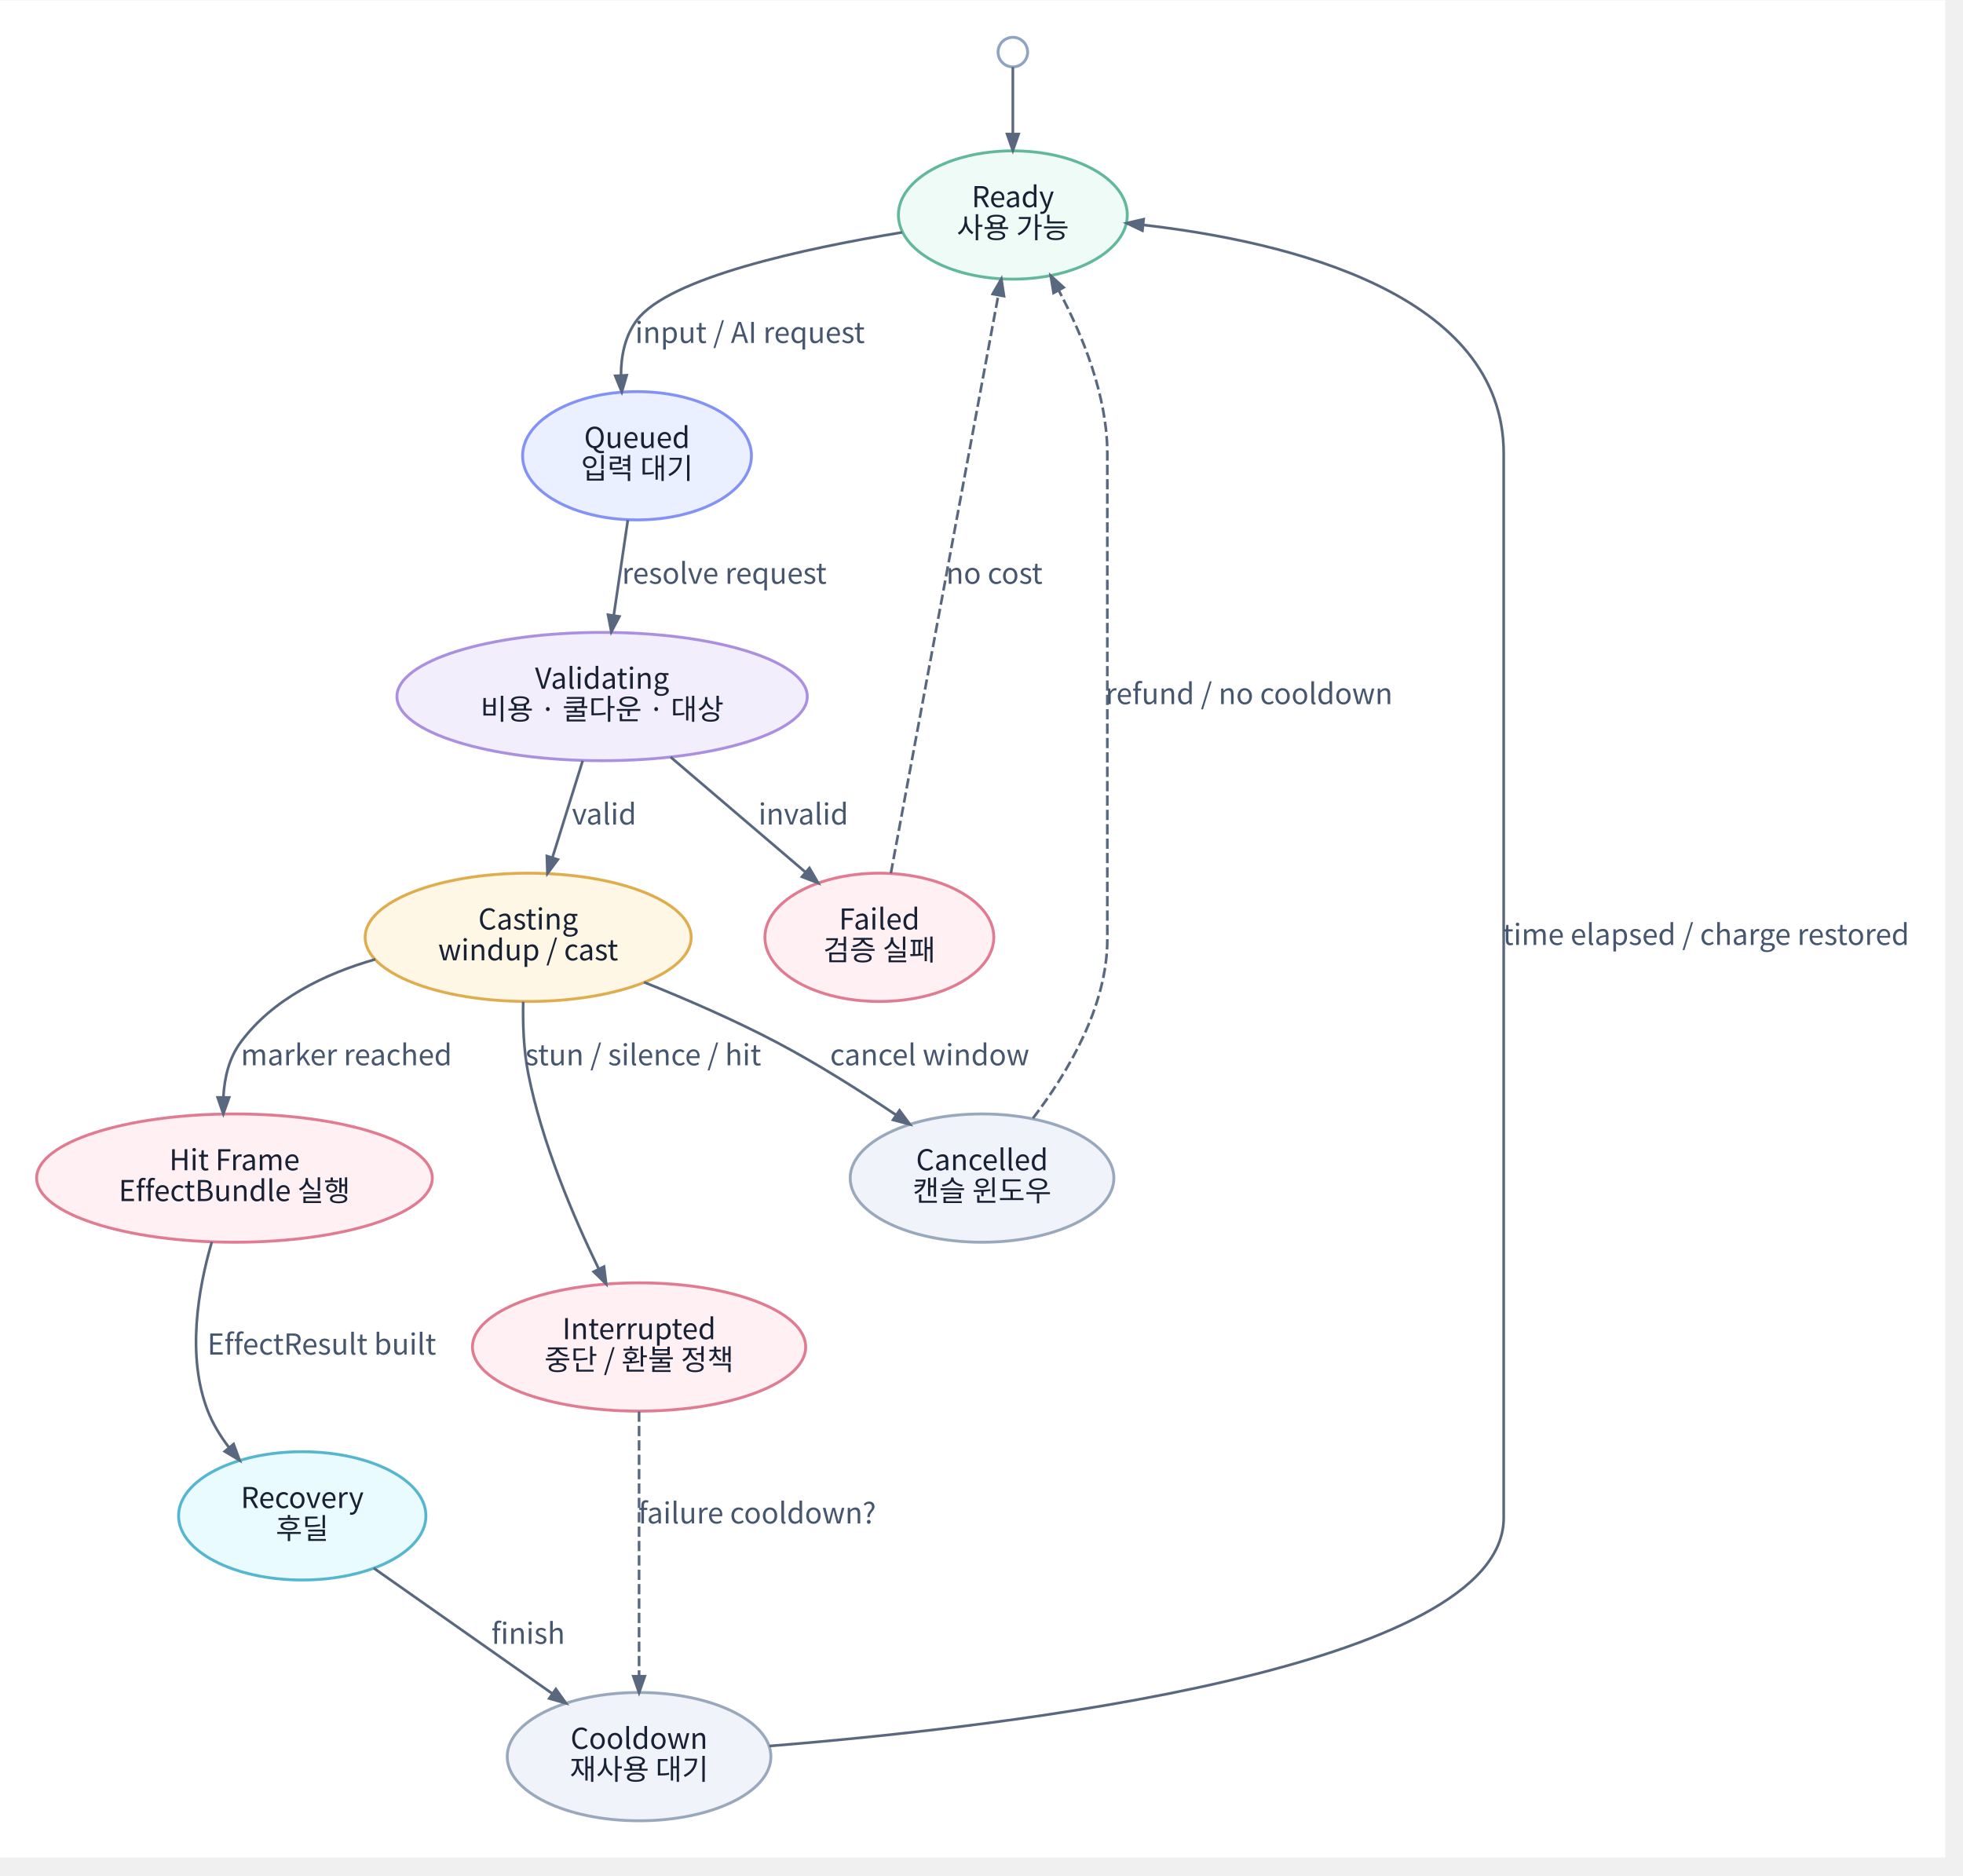
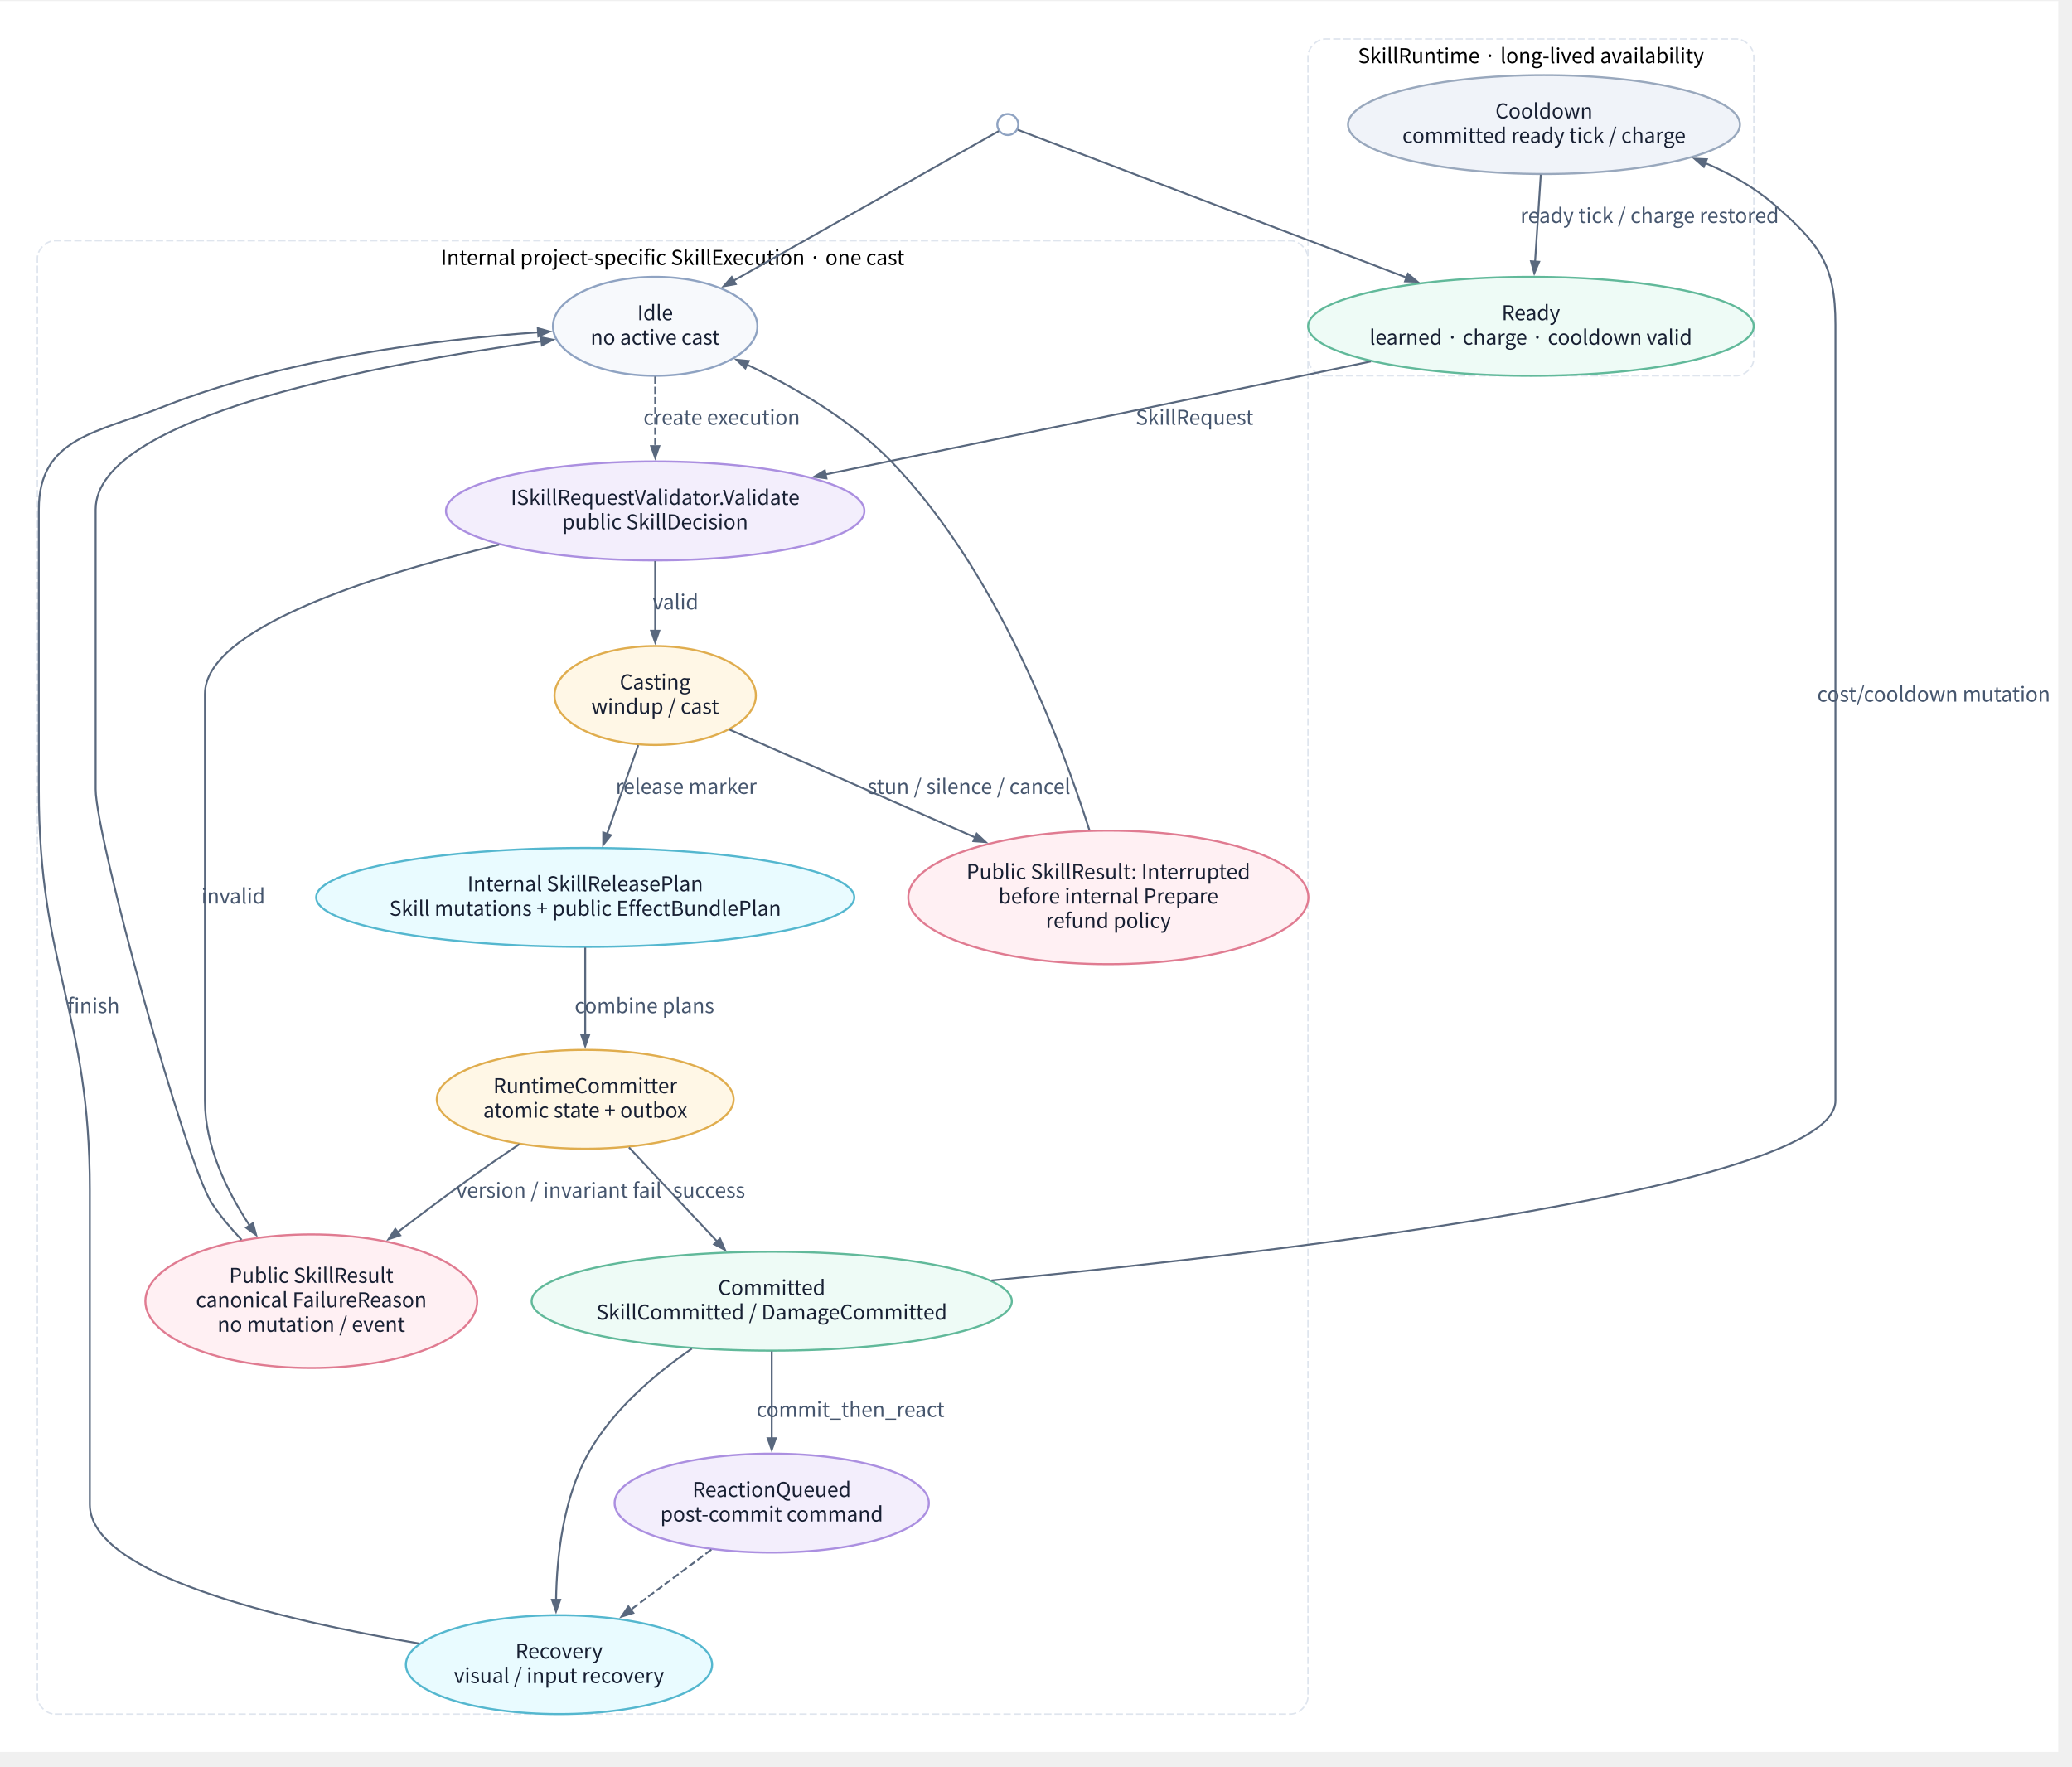
- <svg xmlns="http://www.w3.org/2000/svg" width="964pt" height="921pt" viewBox="8.64 8.64 955.81 912.84">
-   <g id="graph0" class="graph" transform="scale(1 1) rotate(0) translate(26.64 894.84)">
-     <polygon fill="#ffffff" stroke="transparent" points="-18,18 -18,-886.2 929.17,-886.2 929.17,18 -18,18" />
+ <svg xmlns="http://www.w3.org/2000/svg" width="1430pt" height="1219pt" viewBox="9.00 9.00 1422.00 1210.00">
+   <g id="graph0" class="graph" transform="scale(1 1) rotate(0) translate(26.64 1192.3)">
+     <polygon fill="#ffffff" stroke="none" points="-18,18 -18,-1183.66 1394.93,-1183.66 1394.93,18 -18,18" />
+     <g id="clust1" class="cluster">
+       <path fill="#ffffff" stroke="#dfe5ee" stroke-dasharray="5,2" d="M892,-926.49C892,-926.49 1174,-926.49 1174,-926.49 1180,-926.49 1186,-932.49 1186,-938.49 1186,-938.49 1186,-1145.66 1186,-1145.66 1186,-1151.66 1180,-1157.66 1174,-1157.66 1174,-1157.66 892,-1157.66 892,-1157.66 886,-1157.66 880,-1151.66 880,-1145.66 880,-1145.66 880,-938.49 880,-938.49 880,-932.49 886,-926.49 892,-926.49" />
+       <text xml:space="preserve" text-anchor="middle" x="1033" y="-1141.06" font-family="Noto Sans CJK KR" font-size="14.00">SkillRuntime · long-lived availability</text>
+     </g>
+     <g id="clust2" class="cluster">
+       <path fill="#ffffff" stroke="#dfe5ee" stroke-dasharray="5,2" d="M20,-8C20,-8 868,-8 868,-8 874,-8 880,-14 880,-20 880,-20 880,-1007.18 880,-1007.18 880,-1013.18 874,-1019.18 868,-1019.18 868,-1019.18 20,-1019.18 20,-1019.18 14,-1019.18 8,-1013.18 8,-1007.18 8,-1007.18 8,-20 8,-20 8,-14 14,-8 20,-8" />
+       <text xml:space="preserve" text-anchor="middle" x="444" y="-1002.58" font-family="Noto Sans CJK KR" font-size="14.00">Internal project-specific SkillExecution · one cast</text>
+     </g>
    <g id="node1" class="node">
-       <ellipse fill="#ffffff" stroke="#8fa3c2" stroke-width="1.4" cx="475.17" cy="-861" rx="7.2" ry="7.2" />
+       <ellipse fill="#ffffff" stroke="#8fa3c2" stroke-width="1.4" cx="674" cy="-1098.92" rx="7.2" ry="7.2" />
    </g>
    <g id="node2" class="node">
-       <ellipse fill="#eefbf6" stroke="#61b99a" stroke-width="1.4" cx="475.17" cy="-781.69" rx="55.72" ry="31.23" />
-       <text text-anchor="middle" x="475.17" y="-785.49" font-family="Noto Sans CJK KR" font-size="14.00" fill="#182033">Ready</text>
-       <text text-anchor="middle" x="475.17" y="-770.49" font-family="Noto Sans CJK KR" font-size="14.00" fill="#182033">사용 가능</text>
+       <ellipse fill="#eefbf6" stroke="#61b99a" stroke-width="1.4" cx="1033" cy="-960.43" rx="152.91" ry="33.94" />
+       <text xml:space="preserve" text-anchor="middle" x="1033" y="-964.63" font-family="Noto Sans CJK KR" font-size="14.00" fill="#182033">Ready</text>
+       <text xml:space="preserve" text-anchor="middle" x="1033" y="-947.83" font-family="Noto Sans CJK KR" font-size="14.00" fill="#182033">learned · charge · cooldown valid</text>
    </g>
    <g id="edge1" class="edge">
-       <path fill="none" stroke="#59687e" stroke-width="1.3" d="M475.17,-853.68C475.17,-846.4 475.17,-833.83 475.17,-821.27" />
-       <polygon fill="#59687e" stroke="#59687e" stroke-width="1.3" points="477.97,-821.08 475.17,-813.08 472.37,-821.08 477.97,-821.08" />
+       <path fill="none" stroke="#59687e" stroke-width="1.3" d="M680.85,-1095.31C713.36,-1082.95 854.34,-1029.36 947.76,-993.84" />
+       <polygon fill="#59687e" stroke="#59687e" stroke-width="1.3" points="948.61,-996.51 955.09,-991.05 946.62,-991.28 948.61,-996.51" />
+     </g>
+     <g id="node4" class="node">
+       <ellipse fill="#f7f9fc" stroke="#8fa3c2" stroke-width="1.4" cx="432" cy="-960.43" rx="70.16" ry="33.94" />
+       <text xml:space="preserve" text-anchor="middle" x="432" y="-964.63" font-family="Noto Sans CJK KR" font-size="14.00" fill="#182033">Idle</text>
+       <text xml:space="preserve" text-anchor="middle" x="432" y="-947.83" font-family="Noto Sans CJK KR" font-size="14.00" fill="#182033">no active cast</text>
+     </g>
+     <g id="edge2" class="edge">
+       <path fill="none" stroke="#59687e" stroke-width="1.3" d="M667.77,-1094.41C642.66,-1080.24 547.17,-1026.39 485.69,-991.71" />
+       <polygon fill="#59687e" stroke="#59687e" stroke-width="1.3" points="487.3,-989.41 478.96,-987.92 484.55,-994.29 487.3,-989.41" />
+     </g>
+     <g id="node5" class="node">
+       <ellipse fill="#f3eefc" stroke="#ab8fe0" stroke-width="1.4" cx="432" cy="-833.75" rx="143.58" ry="33.94" />
+       <text xml:space="preserve" text-anchor="middle" x="432" y="-837.95" font-family="Noto Sans CJK KR" font-size="14.00" fill="#182033">ISkillRequestValidator.Validate</text>
+       <text xml:space="preserve" text-anchor="middle" x="432" y="-821.15" font-family="Noto Sans CJK KR" font-size="14.00" fill="#182033">public SkillDecision</text>
+     </g>
+     <g id="edge3" class="edge">
+       <path fill="none" stroke="#59687e" stroke-width="1.3" d="M923.21,-936.35C907.37,-933.04 891.27,-929.67 876,-926.49 765.03,-903.39 638.42,-877.25 548.87,-858.8" />
+       <polygon fill="#59687e" stroke="#59687e" stroke-width="1.3" points="549.56,-856.08 541.16,-857.21 548.43,-861.57 549.56,-856.08" />
+       <text xml:space="preserve" text-anchor="middle" x="802.17" y="-892.89" font-family="Noto Sans CJK KR" font-size="14.00" fill="#46566e">SkillRequest</text>
    </g>
    <g id="node3" class="node">
-       <ellipse fill="#eaf0ff" stroke="#8292f7" stroke-width="1.4" cx="292.17" cy="-664.47" rx="55.72" ry="31.23" />
-       <text text-anchor="middle" x="292.17" y="-668.27" font-family="Noto Sans CJK KR" font-size="14.00" fill="#182033">Queued</text>
-       <text text-anchor="middle" x="292.17" y="-653.27" font-family="Noto Sans CJK KR" font-size="14.00" fill="#182033">입력 대기</text>
+       <ellipse fill="#f0f3f9" stroke="#99a8bd" stroke-width="1.4" cx="1042" cy="-1098.92" rx="134.49" ry="33.94" />
+       <text xml:space="preserve" text-anchor="middle" x="1042" y="-1103.12" font-family="Noto Sans CJK KR" font-size="14.00" fill="#182033">Cooldown</text>
+       <text xml:space="preserve" text-anchor="middle" x="1042" y="-1086.32" font-family="Noto Sans CJK KR" font-size="14.00" fill="#182033">committed ready tick / charge</text>
    </g>
-     <g id="edge2" class="edge">
-       <path fill="none" stroke="#59687e" stroke-width="1.3" d="M421.27,-773.23C373.13,-765.33 307.85,-751.14 292.17,-730.58 286.33,-722.92 284.37,-713.16 284.36,-703.53" />
-       <polygon fill="#59687e" stroke="#59687e" stroke-width="1.3" points="287.16,-703.66 284.77,-695.53 281.57,-703.37 287.16,-703.66" />
-       <text text-anchor="middle" x="347.17" y="-719.38" font-family="Noto Sans CJK KR" font-size="14.00" fill="#46566e">input / AI request</text>
-     </g>
-     <g id="node4" class="node">
-       <ellipse fill="#f3eefc" stroke="#ab8fe0" stroke-width="1.4" cx="275.17" cy="-547.24" rx="99.9" ry="31.23" />
-       <text text-anchor="middle" x="275.17" y="-551.04" font-family="Noto Sans CJK KR" font-size="14.00" fill="#182033">Validating</text>
-       <text text-anchor="middle" x="275.17" y="-536.04" font-family="Noto Sans CJK KR" font-size="14.00" fill="#182033">비용 · 쿨다운 · 대상</text>
-     </g>
-     <g id="edge3" class="edge">
-       <path fill="none" stroke="#59687e" stroke-width="1.3" d="M287.7,-633.19C285.61,-619.01 283.09,-601.96 280.87,-586.87" />
-       <polygon fill="#59687e" stroke="#59687e" stroke-width="1.3" points="283.6,-586.22 279.66,-578.71 278.06,-587.03 283.6,-586.22" />
-       <text text-anchor="middle" x="334.67" y="-602.15" font-family="Noto Sans CJK KR" font-size="14.00" fill="#46566e">resolve request</text>
-     </g>
-     <g id="node5" class="node">
-       <ellipse fill="#fff7e6" stroke="#e0ad4e" stroke-width="1.4" cx="239.17" cy="-430.01" rx="79.39" ry="31.23" />
-       <text text-anchor="middle" x="239.17" y="-433.81" font-family="Noto Sans CJK KR" font-size="14.00" fill="#182033">Casting</text>
-       <text text-anchor="middle" x="239.17" y="-418.81" font-family="Noto Sans CJK KR" font-size="14.00" fill="#182033">windup / cast</text>
+     <g id="edge19" class="edge">
+       <path fill="none" stroke="#59687e" stroke-width="1.3" d="M1039.8,-1064.53C1038.61,-1046.52 1037.13,-1024.08 1035.86,-1004.74" />
+       <polygon fill="#59687e" stroke="#59687e" stroke-width="1.3" points="1038.66,-1004.71 1035.34,-996.91 1033.07,-1005.08 1038.66,-1004.71" />
+       <text xml:space="preserve" text-anchor="middle" x="1114.49" y="-1031.38" font-family="Noto Sans CJK KR" font-size="14.00" fill="#46566e">ready tick / charge restored</text>
    </g>
    <g id="edge4" class="edge">
-       <path fill="none" stroke="#59687e" stroke-width="1.3" d="M265.71,-515.97C261.2,-501.54 255.77,-484.15 250.99,-468.86" />
-       <polygon fill="#59687e" stroke="#59687e" stroke-width="1.3" points="253.62,-467.89 248.56,-461.09 248.28,-469.56 253.62,-467.89" />
-       <text text-anchor="middle" x="276.17" y="-484.93" font-family="Noto Sans CJK KR" font-size="14.00" fill="#46566e">valid</text>
+       <path fill="none" stroke="#59687e" stroke-width="1.3" stroke-dasharray="5,2" d="M432,-926.02C432,-911.21 432,-893.59 432,-877.81" />
+       <polygon fill="#59687e" stroke="#59687e" stroke-width="1.3" points="434.8,-878.22 432,-870.22 429.2,-878.22 434.8,-878.22" />
+       <text xml:space="preserve" text-anchor="middle" x="477.66" y="-892.89" font-family="Noto Sans CJK KR" font-size="14.00" fill="#46566e">create execution</text>
+     </g>
+     <g id="node6" class="node">
+       <ellipse fill="#fff7e6" stroke="#e0ad4e" stroke-width="1.4" cx="432" cy="-707.07" rx="69.08" ry="33.94" />
+       <text xml:space="preserve" text-anchor="middle" x="432" y="-711.27" font-family="Noto Sans CJK KR" font-size="14.00" fill="#182033">Casting</text>
+       <text xml:space="preserve" text-anchor="middle" x="432" y="-694.47" font-family="Noto Sans CJK KR" font-size="14.00" fill="#182033">windup / cast</text>
+     </g>
+     <g id="edge5" class="edge">
+       <path fill="none" stroke="#59687e" stroke-width="1.3" d="M432,-799.34C432,-784.53 432,-766.91 432,-751.13" />
+       <polygon fill="#59687e" stroke="#59687e" stroke-width="1.3" points="434.8,-751.54 432,-743.54 429.2,-751.54 434.8,-751.54" />
+       <text xml:space="preserve" text-anchor="middle" x="446" y="-766.21" font-family="Noto Sans CJK KR" font-size="14.00" fill="#46566e">valid</text>
+     </g>
+     <g id="node12" class="node">
+       <ellipse fill="#fff0f3" stroke="#e07b91" stroke-width="1.4" cx="196" cy="-291.39" rx="113.88" ry="45.82" />
+       <text xml:space="preserve" text-anchor="middle" x="196" y="-303.99" font-family="Noto Sans CJK KR" font-size="14.00" fill="#182033">Public SkillResult</text>
+       <text xml:space="preserve" text-anchor="middle" x="196" y="-287.19" font-family="Noto Sans CJK KR" font-size="14.00" fill="#182033">canonical FailureReason</text>
+       <text xml:space="preserve" text-anchor="middle" x="196" y="-270.39" font-family="Noto Sans CJK KR" font-size="14.00" fill="#182033">no mutation / event</text>
+     </g>
+     <g id="edge6" class="edge">
+       <path fill="none" stroke="#59687e" stroke-width="1.3" d="M324.79,-810.57C235.55,-788.92 123,-752.76 123,-708.07 123,-708.07 123,-708.07 123,-428.95 123,-398.15 137.62,-367.57 153.77,-343.18" />
+       <polygon fill="#59687e" stroke="#59687e" stroke-width="1.3" points="155.95,-344.96 158.17,-336.78 151.33,-341.78 155.95,-344.96" />
+       <text xml:space="preserve" text-anchor="middle" x="142.44" y="-564.31" font-family="Noto Sans CJK KR" font-size="14.00" fill="#46566e">invalid</text>
+     </g>
+     <g id="node7" class="node">
+       <ellipse fill="#e9fbff" stroke="#54b7cf" stroke-width="1.4" cx="384" cy="-568.51" rx="184.65" ry="33.94" />
+       <text xml:space="preserve" text-anchor="middle" x="384" y="-572.71" font-family="Noto Sans CJK KR" font-size="14.00" fill="#182033">Internal SkillReleasePlan</text>
+       <text xml:space="preserve" text-anchor="middle" x="384" y="-555.91" font-family="Noto Sans CJK KR" font-size="14.00" fill="#182033">Skill mutations + public EffectBundlePlan</text>
+     </g>
+     <g id="edge7" class="edge">
+       <path fill="none" stroke="#59687e" stroke-width="1.3" d="M420.38,-673.01C413.94,-654.7 405.87,-631.72 398.96,-612.08" />
+       <polygon fill="#59687e" stroke="#59687e" stroke-width="1.3" points="401.63,-611.21 396.33,-604.59 396.34,-613.07 401.63,-611.21" />
+       <text xml:space="preserve" text-anchor="middle" x="453.3" y="-639.53" font-family="Noto Sans CJK KR" font-size="14.00" fill="#46566e">release marker</text>
+     </g>
+     <g id="node13" class="node">
+       <ellipse fill="#fff0f3" stroke="#e07b91" stroke-width="1.4" cx="743" cy="-568.51" rx="137.28" ry="45.82" />
+       <text xml:space="preserve" text-anchor="middle" x="743" y="-581.11" font-family="Noto Sans CJK KR" font-size="14.00" fill="#182033">Public SkillResult: Interrupted</text>
+       <text xml:space="preserve" text-anchor="middle" x="743" y="-564.31" font-family="Noto Sans CJK KR" font-size="14.00" fill="#182033">before internal Prepare</text>
+       <text xml:space="preserve" text-anchor="middle" x="743" y="-547.51" font-family="Noto Sans CJK KR" font-size="14.00" fill="#182033">refund policy</text>
+     </g>
+     <g id="edge8" class="edge">
+       <path fill="none" stroke="#59687e" stroke-width="1.3" d="M483.01,-683.67C528.63,-663.64 596.59,-633.8 651.59,-609.65" />
+       <polygon fill="#59687e" stroke="#59687e" stroke-width="1.3" points="652.65,-612.24 658.85,-606.46 650.4,-607.11 652.65,-612.24" />
+       <text xml:space="preserve" text-anchor="middle" x="647.37" y="-639.53" font-family="Noto Sans CJK KR" font-size="14.00" fill="#46566e">stun / silence / cancel</text>
+     </g>
+     <g id="node8" class="node">
+       <ellipse fill="#fff7e6" stroke="#e0ad4e" stroke-width="1.4" cx="384" cy="-429.95" rx="101.88" ry="33.94" />
+       <text xml:space="preserve" text-anchor="middle" x="384" y="-434.15" font-family="Noto Sans CJK KR" font-size="14.00" fill="#182033">RuntimeCommitter</text>
+       <text xml:space="preserve" text-anchor="middle" x="384" y="-417.35" font-family="Noto Sans CJK KR" font-size="14.00" fill="#182033">atomic state + outbox</text>
+     </g>
+     <g id="edge9" class="edge">
+       <path fill="none" stroke="#59687e" stroke-width="1.3" d="M384,-534.1C384,-516.08 384,-493.63 384,-474.28" />
+       <polygon fill="#59687e" stroke="#59687e" stroke-width="1.3" points="386.8,-474.45 384,-466.45 381.2,-474.45 386.8,-474.45" />
+       <text xml:space="preserve" text-anchor="middle" x="424.63" y="-489.09" font-family="Noto Sans CJK KR" font-size="14.00" fill="#46566e">combine plans</text>
    </g>
    <g id="node9" class="node">
-       <ellipse fill="#fff0f3" stroke="#e07b91" stroke-width="1.4" cx="410.17" cy="-430.01" rx="55.72" ry="31.23" />
-       <text text-anchor="middle" x="410.17" y="-433.81" font-family="Noto Sans CJK KR" font-size="14.00" fill="#182033">Failed</text>
-       <text text-anchor="middle" x="410.17" y="-418.81" font-family="Noto Sans CJK KR" font-size="14.00" fill="#182033">검증 실패</text>
+       <ellipse fill="#eefbf6" stroke="#61b99a" stroke-width="1.4" cx="512" cy="-291.39" rx="164.77" ry="33.94" />
+       <text xml:space="preserve" text-anchor="middle" x="512" y="-295.59" font-family="Noto Sans CJK KR" font-size="14.00" fill="#182033">Committed</text>
+       <text xml:space="preserve" text-anchor="middle" x="512" y="-278.79" font-family="Noto Sans CJK KR" font-size="14.00" fill="#182033">SkillCommitted / DamageCommitted</text>
    </g>
-     <g id="edge5" class="edge">
-       <path fill="none" stroke="#59687e" stroke-width="1.3" d="M308.54,-517.76C328.49,-500.73 353.85,-479.08 374.24,-461.68" />
-       <polygon fill="#59687e" stroke="#59687e" stroke-width="1.3" points="376.13,-463.75 380.4,-456.42 372.49,-459.49 376.13,-463.75" />
-       <text text-anchor="middle" x="373.17" y="-484.93" font-family="Noto Sans CJK KR" font-size="14.00" fill="#46566e">invalid</text>
+     <g id="edge10" class="edge">
+       <path fill="none" stroke="#59687e" stroke-width="1.3" d="M414.01,-396.93C432.12,-377.61 455.35,-352.83 474.64,-332.24" />
+       <polygon fill="#59687e" stroke="#59687e" stroke-width="1.3" points="476.52,-334.34 479.94,-326.59 472.43,-330.51 476.52,-334.34" />
+       <text xml:space="preserve" text-anchor="middle" x="468.99" y="-362.41" font-family="Noto Sans CJK KR" font-size="14.00" fill="#46566e">success</text>
    </g>
-     <g id="node6" class="node">
-       <ellipse fill="#fff0f3" stroke="#e07b91" stroke-width="1.4" cx="96.17" cy="-312.79" rx="96.33" ry="31.23" />
-       <text text-anchor="middle" x="96.17" y="-316.59" font-family="Noto Sans CJK KR" font-size="14.00" fill="#182033">Hit Frame</text>
-       <text text-anchor="middle" x="96.17" y="-301.59" font-family="Noto Sans CJK KR" font-size="14.00" fill="#182033">EffectBundle 실행</text>
+     <g id="edge11" class="edge">
+       <path fill="none" stroke="#59687e" stroke-width="1.3" d="M338.81,-399.17C327.36,-391.44 315.14,-383.02 303.98,-375.01 287.92,-363.46 270.81,-350.63 255.05,-338.58" />
+       <polygon fill="#59687e" stroke="#59687e" stroke-width="1.3" points="257.04,-336.58 248.99,-333.93 253.64,-341.02 257.04,-336.58" />
+       <text xml:space="preserve" text-anchor="middle" x="365.99" y="-362.41" font-family="Noto Sans CJK KR" font-size="14.00" fill="#46566e">version / invariant fail</text>
    </g>
-     <g id="edge7" class="edge">
-       <path fill="none" stroke="#59687e" stroke-width="1.3" d="M164.76,-419.31C139.97,-412.21 114.74,-399.97 99.17,-378.9 93.55,-371.3 91.28,-361.73 90.77,-352.28" />
-       <polygon fill="#59687e" stroke="#59687e" stroke-width="1.3" points="93.57,-352.05 90.73,-344.06 87.97,-352.07 93.57,-352.05" />
-       <text text-anchor="middle" x="150.67" y="-367.7" font-family="Noto Sans CJK KR" font-size="14.00" fill="#46566e">marker reached</text>
+     <g id="edge12" class="edge">
+       <path fill="none" stroke="#59687e" stroke-width="1.3" d="M662.81,-305.61C876.57,-326.43 1242,-370.56 1242,-428.95 1242,-961.43 1242,-961.43 1242,-961.43 1242,-1002.6 1231.09,-1017 1200,-1043.98 1186.2,-1055.94 1169.62,-1065.29 1152.47,-1072.58" />
+       <polygon fill="#59687e" stroke="#59687e" stroke-width="1.3" points="1151.66,-1069.88 1145.28,-1075.47 1153.75,-1075.08 1151.66,-1069.88" />
+       <text xml:space="preserve" text-anchor="middle" x="1309.46" y="-702.87" font-family="Noto Sans CJK KR" font-size="14.00" fill="#46566e">cost/cooldown mutation</text>
    </g>
    <g id="node10" class="node">
-       <ellipse fill="#fff0f3" stroke="#e07b91" stroke-width="1.4" cx="293.17" cy="-230.56" rx="81.13" ry="31.23" />
-       <text text-anchor="middle" x="293.17" y="-234.36" font-family="Noto Sans CJK KR" font-size="14.00" fill="#182033">Interrupted</text>
-       <text text-anchor="middle" x="293.17" y="-219.36" font-family="Noto Sans CJK KR" font-size="14.00" fill="#182033">중단 / 환불 정책</text>
+       <ellipse fill="#f3eefc" stroke="#ab8fe0" stroke-width="1.4" cx="512" cy="-152.82" rx="107.85" ry="33.94" />
+       <text xml:space="preserve" text-anchor="middle" x="512" y="-157.02" font-family="Noto Sans CJK KR" font-size="14.00" fill="#182033">ReactionQueued</text>
+       <text xml:space="preserve" text-anchor="middle" x="512" y="-140.22" font-family="Noto Sans CJK KR" font-size="14.00" fill="#182033">post-commit command</text>
    </g>
-     <g id="edge8" class="edge">
-       <path fill="none" stroke="#59687e" stroke-width="1.3" d="M236.75,-398.63C236.51,-387.6 236.97,-375.11 239.17,-363.9 245.75,-330.33 260.91,-294.53 273.5,-268.64" />
-       <polygon fill="#59687e" stroke="#59687e" stroke-width="1.3" points="276.1,-269.69 277.14,-261.27 271.08,-267.2 276.1,-269.69" />
-       <text text-anchor="middle" x="295.17" y="-367.7" font-family="Noto Sans CJK KR" font-size="14.00" fill="#46566e">stun / silence / hit</text>
+     <g id="edge13" class="edge">
+       <path fill="none" stroke="#59687e" stroke-width="1.3" d="M512,-256.98C512,-238.96 512,-216.51 512,-197.16" />
+       <polygon fill="#59687e" stroke="#59687e" stroke-width="1.3" points="514.8,-197.33 512,-189.33 509.2,-197.33 514.8,-197.33" />
+       <text xml:space="preserve" text-anchor="middle" x="566.03" y="-211.96" font-family="Noto Sans CJK KR" font-size="14.00" fill="#46566e">commit_then_react</text>
    </g>
    <g id="node11" class="node">
-       <ellipse fill="#f0f3f9" stroke="#99a8bd" stroke-width="1.4" cx="460.17" cy="-312.79" rx="64.19" ry="31.23" />
-       <text text-anchor="middle" x="460.17" y="-316.59" font-family="Noto Sans CJK KR" font-size="14.00" fill="#182033">Cancelled</text>
-       <text text-anchor="middle" x="460.17" y="-301.59" font-family="Noto Sans CJK KR" font-size="14.00" fill="#182033">캔슬 윈도우</text>
-     </g>
-     <g id="edge9" class="edge">
-       <path fill="none" stroke="#59687e" stroke-width="1.3" d="M295.57,-408.16C316.27,-399.86 339.65,-389.71 360.17,-378.9 379.91,-368.5 400.74,-355.33 418.25,-343.55" />
-       <polygon fill="#59687e" stroke="#59687e" stroke-width="1.3" points="419.99,-345.76 425.03,-338.95 416.84,-341.12 419.99,-345.76" />
-       <text text-anchor="middle" x="434.67" y="-367.7" font-family="Noto Sans CJK KR" font-size="14.00" fill="#46566e">cancel window</text>
-     </g>
-     <g id="node7" class="node">
-       <ellipse fill="#e9fbff" stroke="#54b7cf" stroke-width="1.4" cx="129.17" cy="-148.34" rx="60.21" ry="31.23" />
-       <text text-anchor="middle" x="129.17" y="-152.14" font-family="Noto Sans CJK KR" font-size="14.00" fill="#182033">Recovery</text>
-       <text text-anchor="middle" x="129.17" y="-137.14" font-family="Noto Sans CJK KR" font-size="14.00" fill="#182033">후딜</text>
-     </g>
-     <g id="edge12" class="edge">
-       <path fill="none" stroke="#59687e" stroke-width="1.3" d="M85.13,-281.71C78.38,-258.5 72.84,-225.98 83.17,-199.45 85.63,-193.12 89.31,-187.11 93.53,-181.59" />
-       <polygon fill="#59687e" stroke="#59687e" stroke-width="1.3" points="95.75,-183.29 98.7,-175.34 91.44,-179.72 95.75,-183.29" />
-       <text text-anchor="middle" x="138.67" y="-226.86" font-family="Noto Sans CJK KR" font-size="14.00" fill="#46566e">EffectResult built</text>
-     </g>
-     <g id="node8" class="node">
-       <ellipse fill="#f0f3f9" stroke="#99a8bd" stroke-width="1.4" cx="293.17" cy="-31.11" rx="64.19" ry="31.23" />
-       <text text-anchor="middle" x="293.17" y="-34.91" font-family="Noto Sans CJK KR" font-size="14.00" fill="#182033">Cooldown</text>
-       <text text-anchor="middle" x="293.17" y="-19.91" font-family="Noto Sans CJK KR" font-size="14.00" fill="#182033">재사용 대기</text>
-     </g>
-     <g id="edge13" class="edge">
-       <path fill="none" stroke="#59687e" stroke-width="1.3" d="M163.95,-122.9C189.34,-105.06 223.91,-80.77 250.9,-61.81" />
-       <polygon fill="#59687e" stroke="#59687e" stroke-width="1.3" points="252.65,-64 257.59,-57.11 249.43,-59.42 252.65,-64" />
-       <text text-anchor="middle" x="239.17" y="-86.03" font-family="Noto Sans CJK KR" font-size="14.00" fill="#46566e">finish</text>
+       <ellipse fill="#e9fbff" stroke="#54b7cf" stroke-width="1.4" cx="366" cy="-41.94" rx="105.09" ry="33.94" />
+       <text xml:space="preserve" text-anchor="middle" x="366" y="-46.14" font-family="Noto Sans CJK KR" font-size="14.00" fill="#182033">Recovery</text>
+       <text xml:space="preserve" text-anchor="middle" x="366" y="-29.34" font-family="Noto Sans CJK KR" font-size="14.00" fill="#182033">visual / input recovery</text>
    </g>
    <g id="edge14" class="edge">
-       <path fill="none" stroke="#59687e" stroke-width="1.3" d="M356.65,-36.29C474.26,-45.78 714.17,-74.12 714.17,-147.34 714.17,-665.47 714.17,-665.47 714.17,-665.47 714.17,-743.53 609.43,-768.73 538.63,-776.85" />
-       <polygon fill="#59687e" stroke="#59687e" stroke-width="1.3" points="538.25,-774.08 530.6,-777.72 538.85,-779.64 538.25,-774.08" />
-       <text text-anchor="middle" x="812.67" y="-426.31" font-family="Noto Sans CJK KR" font-size="14.00" fill="#46566e">time elapsed / charge restored</text>
+       <path fill="none" stroke="#59687e" stroke-width="1.3" d="M457.16,-258.83C431.33,-241.04 402.6,-216.42 386,-186.76 368.85,-156.13 364.44,-116.27 363.99,-86.28" />
+       <polygon fill="#59687e" stroke="#59687e" stroke-width="1.3" points="366.79,-86.48 363.97,-78.48 361.19,-86.49 366.79,-86.48" />
    </g>
-     <g id="edge6" class="edge">
-       <path fill="none" stroke="#59687e" stroke-width="1.3" stroke-dasharray="5,2" d="M415.77,-461.18C427.59,-524.74 455.03,-672.34 468.05,-742.42" />
-       <polygon fill="#59687e" stroke="#59687e" stroke-width="1.3" points="465.35,-743.22 469.57,-750.57 470.86,-742.2 465.35,-743.22" />
-       <text text-anchor="middle" x="466.17" y="-602.15" font-family="Noto Sans CJK KR" font-size="14.00" fill="#46566e">no cost</text>
+     <g id="edge15" class="edge">
+       <path fill="none" stroke="#59687e" stroke-width="1.3" stroke-dasharray="5,2" d="M470.55,-120.91C453.22,-107.99 432.94,-92.87 414.89,-79.4" />
+       <polygon fill="#59687e" stroke="#59687e" stroke-width="1.3" points="416.96,-77.45 408.88,-74.92 413.61,-81.94 416.96,-77.45" />
    </g>
-     <g id="edge10" class="edge">
-       <path fill="none" stroke="#59687e" stroke-width="1.3" stroke-dasharray="5,2" d="M293.17,-199.14C293.17,-164.55 293.17,-108 293.17,-70.42" />
-       <polygon fill="#59687e" stroke="#59687e" stroke-width="1.3" points="295.97,-70.24 293.17,-62.24 290.37,-70.24 295.97,-70.24" />
-       <text text-anchor="middle" x="350.67" y="-144.64" font-family="Noto Sans CJK KR" font-size="14.00" fill="#46566e">failure cooldown?</text>
+     <g id="edge16" class="edge">
+       <path fill="none" stroke="#59687e" stroke-width="1.3" d="M270.26,-56.42C175.34,-72.55 44,-103.58 44,-151.82 44,-367.61 44,-367.61 44,-367.61 44,-490.87 9,-519.47 9,-642.73 9,-834.75 9,-834.75 9,-834.75 9,-884.24 48.97,-887.31 95,-905.49 178.82,-938.61 281.99,-951.41 351.94,-956.35" />
+       <polygon fill="#59687e" stroke="#59687e" stroke-width="1.3" points="351.45,-959.13 359.62,-956.87 351.83,-953.54 351.45,-959.13" />
+       <text xml:space="preserve" text-anchor="middle" x="46.5" y="-489.09" font-family="Noto Sans CJK KR" font-size="14.00" fill="#46566e">finish</text>
    </g>
-     <g id="edge11" class="edge">
-       <path fill="none" stroke="#59687e" stroke-width="1.3" stroke-dasharray="5,2" d="M484.98,-341.94C501.87,-364.04 521.17,-396.42 521.17,-429.01 521.17,-665.47 521.17,-665.47 521.17,-665.47 521.17,-693.53 509.25,-722.87 497.55,-744.92" />
-       <polygon fill="#59687e" stroke="#59687e" stroke-width="1.3" points="495,-743.74 493.61,-752.1 499.91,-746.44 495,-743.74" />
-       <text text-anchor="middle" x="590.17" y="-543.54" font-family="Noto Sans CJK KR" font-size="14.00" fill="#46566e">refund / no cooldown</text>
+     <g id="edge17" class="edge">
+       <path fill="none" stroke="#59687e" stroke-width="1.3" d="M148.14,-333.54C140.8,-341.25 133.76,-349.6 128,-358.21 109.74,-385.5 48,-609.89 48,-642.73 48,-834.75 48,-834.75 48,-834.75 48,-898.52 241.97,-934.62 354.19,-950.18" />
+       <polygon fill="#59687e" stroke="#59687e" stroke-width="1.3" points="353.54,-952.91 361.84,-951.22 354.29,-947.37 353.54,-952.91" />
+     </g>
+     <g id="edge18" class="edge">
+       <path fill="none" stroke="#59687e" stroke-width="1.3" d="M729.97,-614.81C709.82,-678.11 665.75,-793.58 594,-867.69 566.26,-896.35 527.62,-918.7 495.04,-934.16" />
+       <polygon fill="#59687e" stroke="#59687e" stroke-width="1.3" points="493.89,-931.6 487.81,-937.51 496.24,-936.68 493.89,-931.6" />
    </g>
  </g>
</svg>
